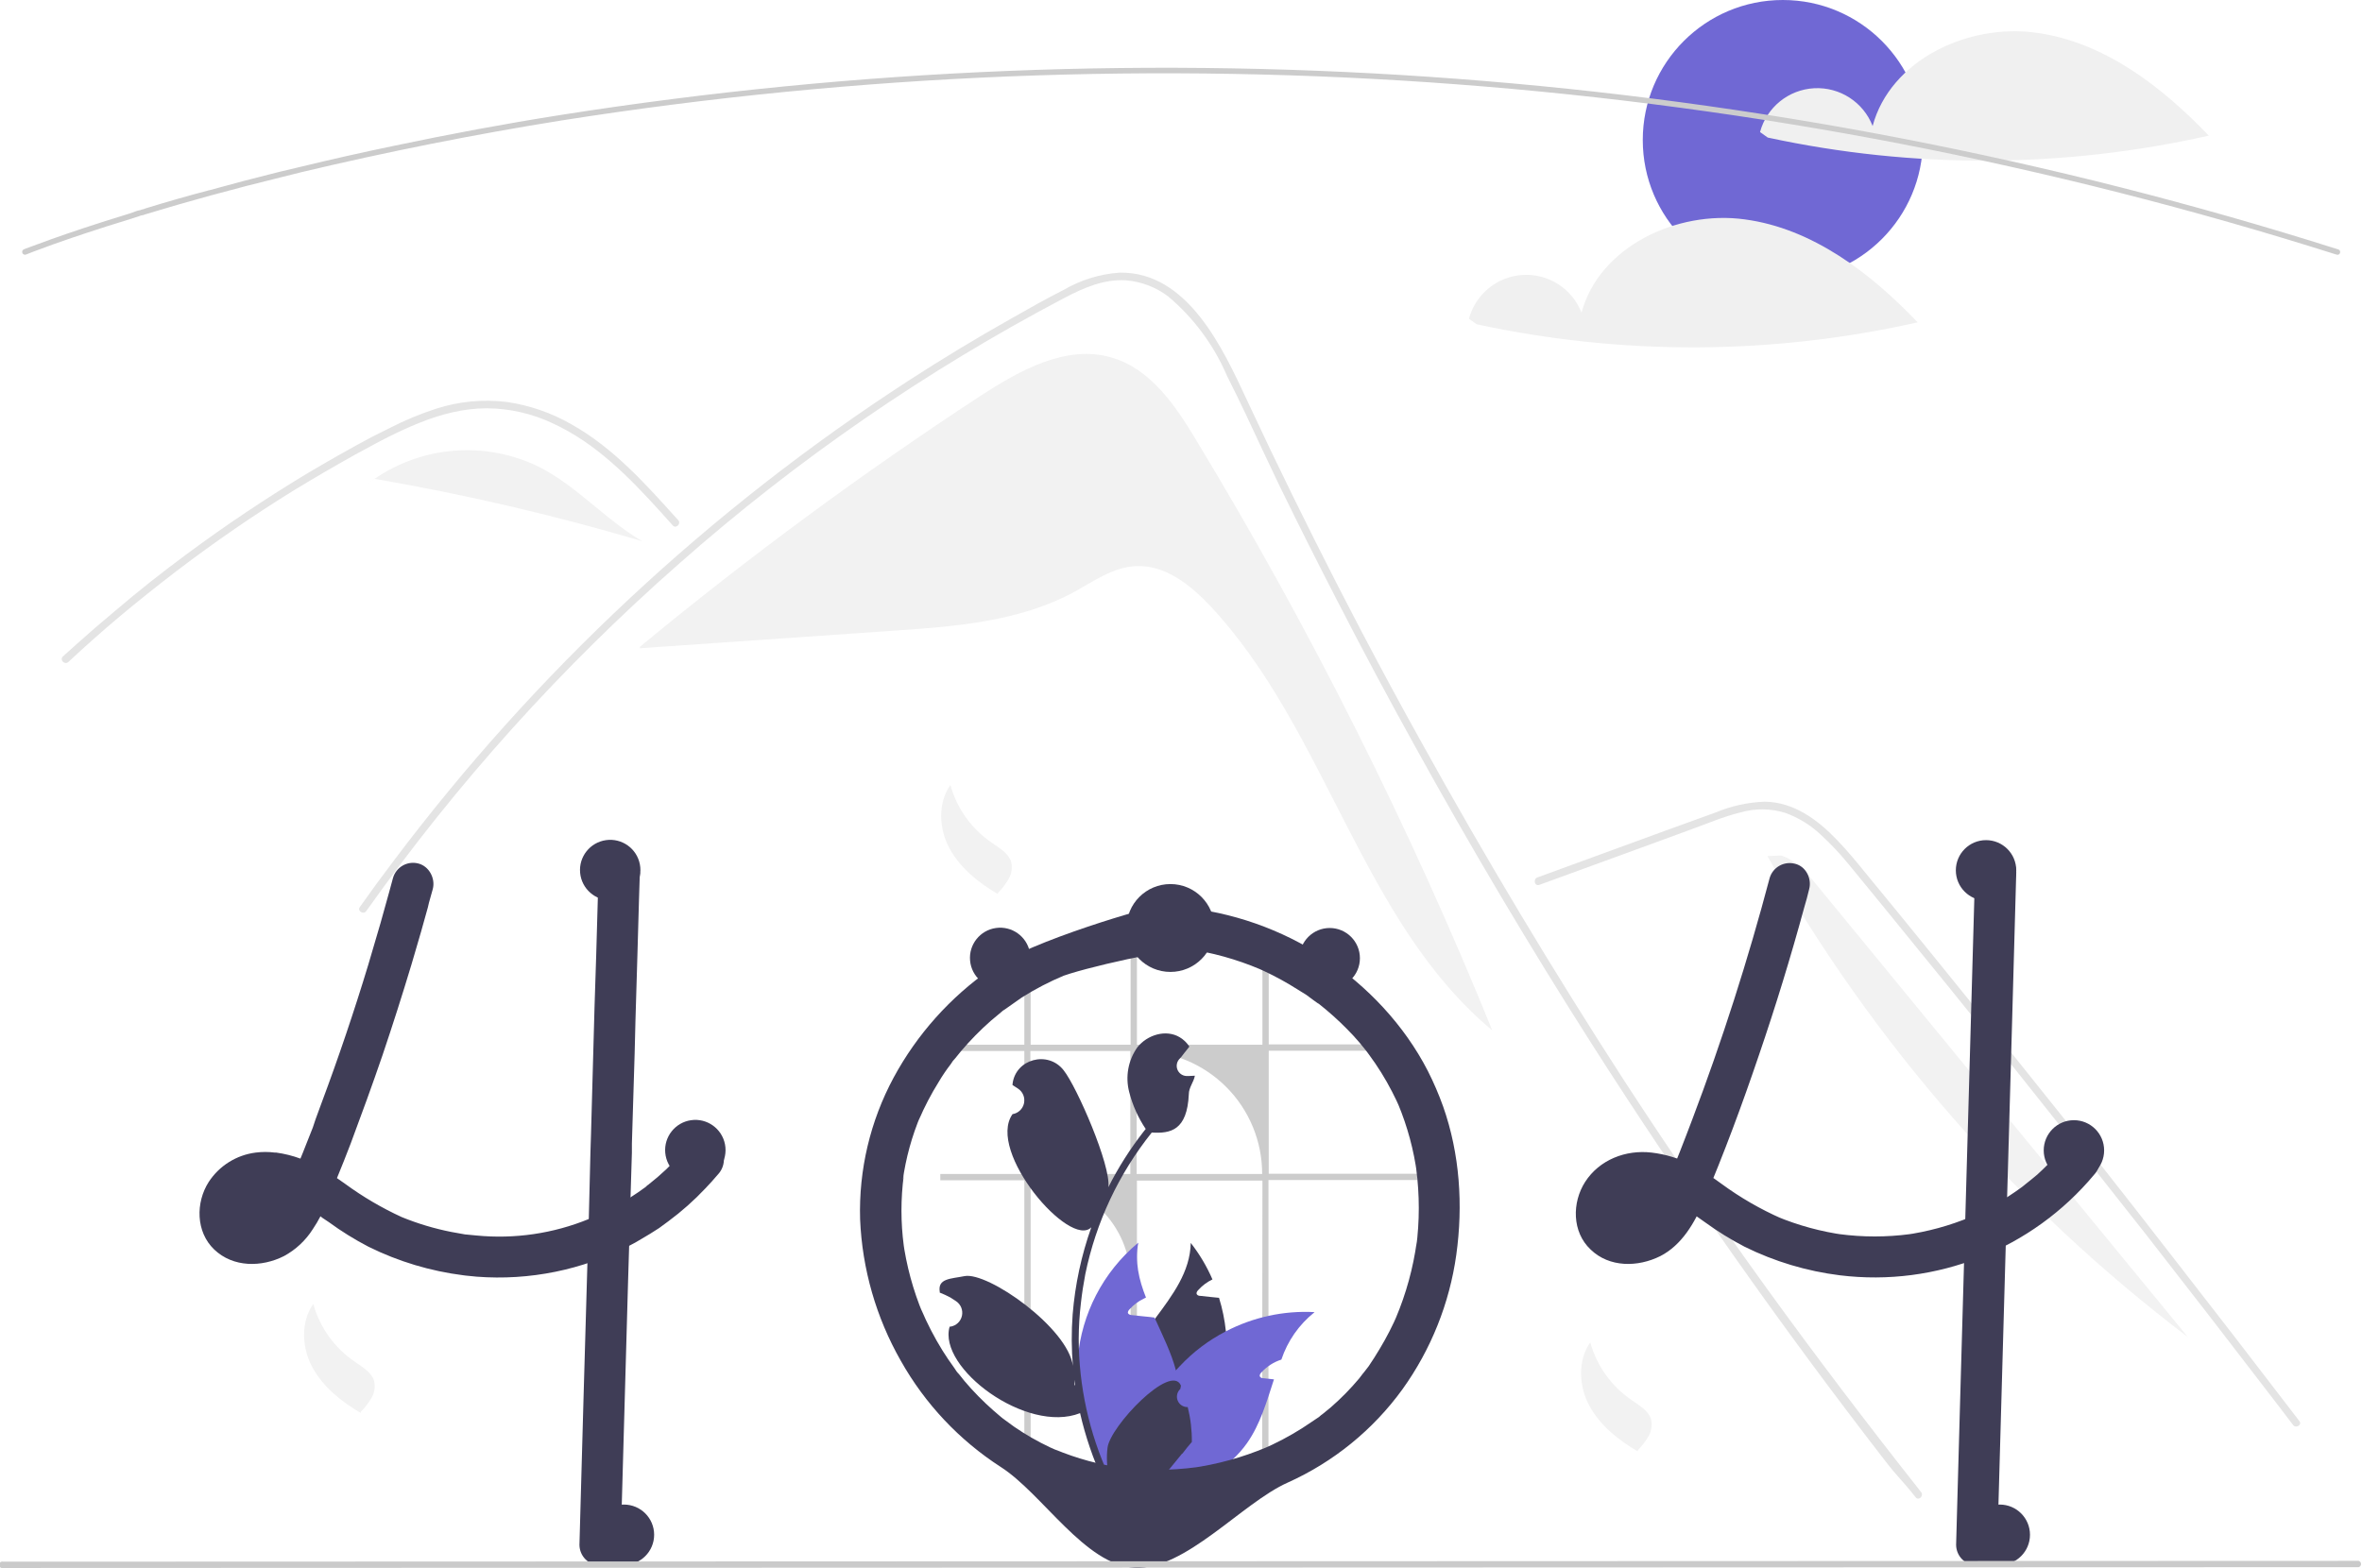
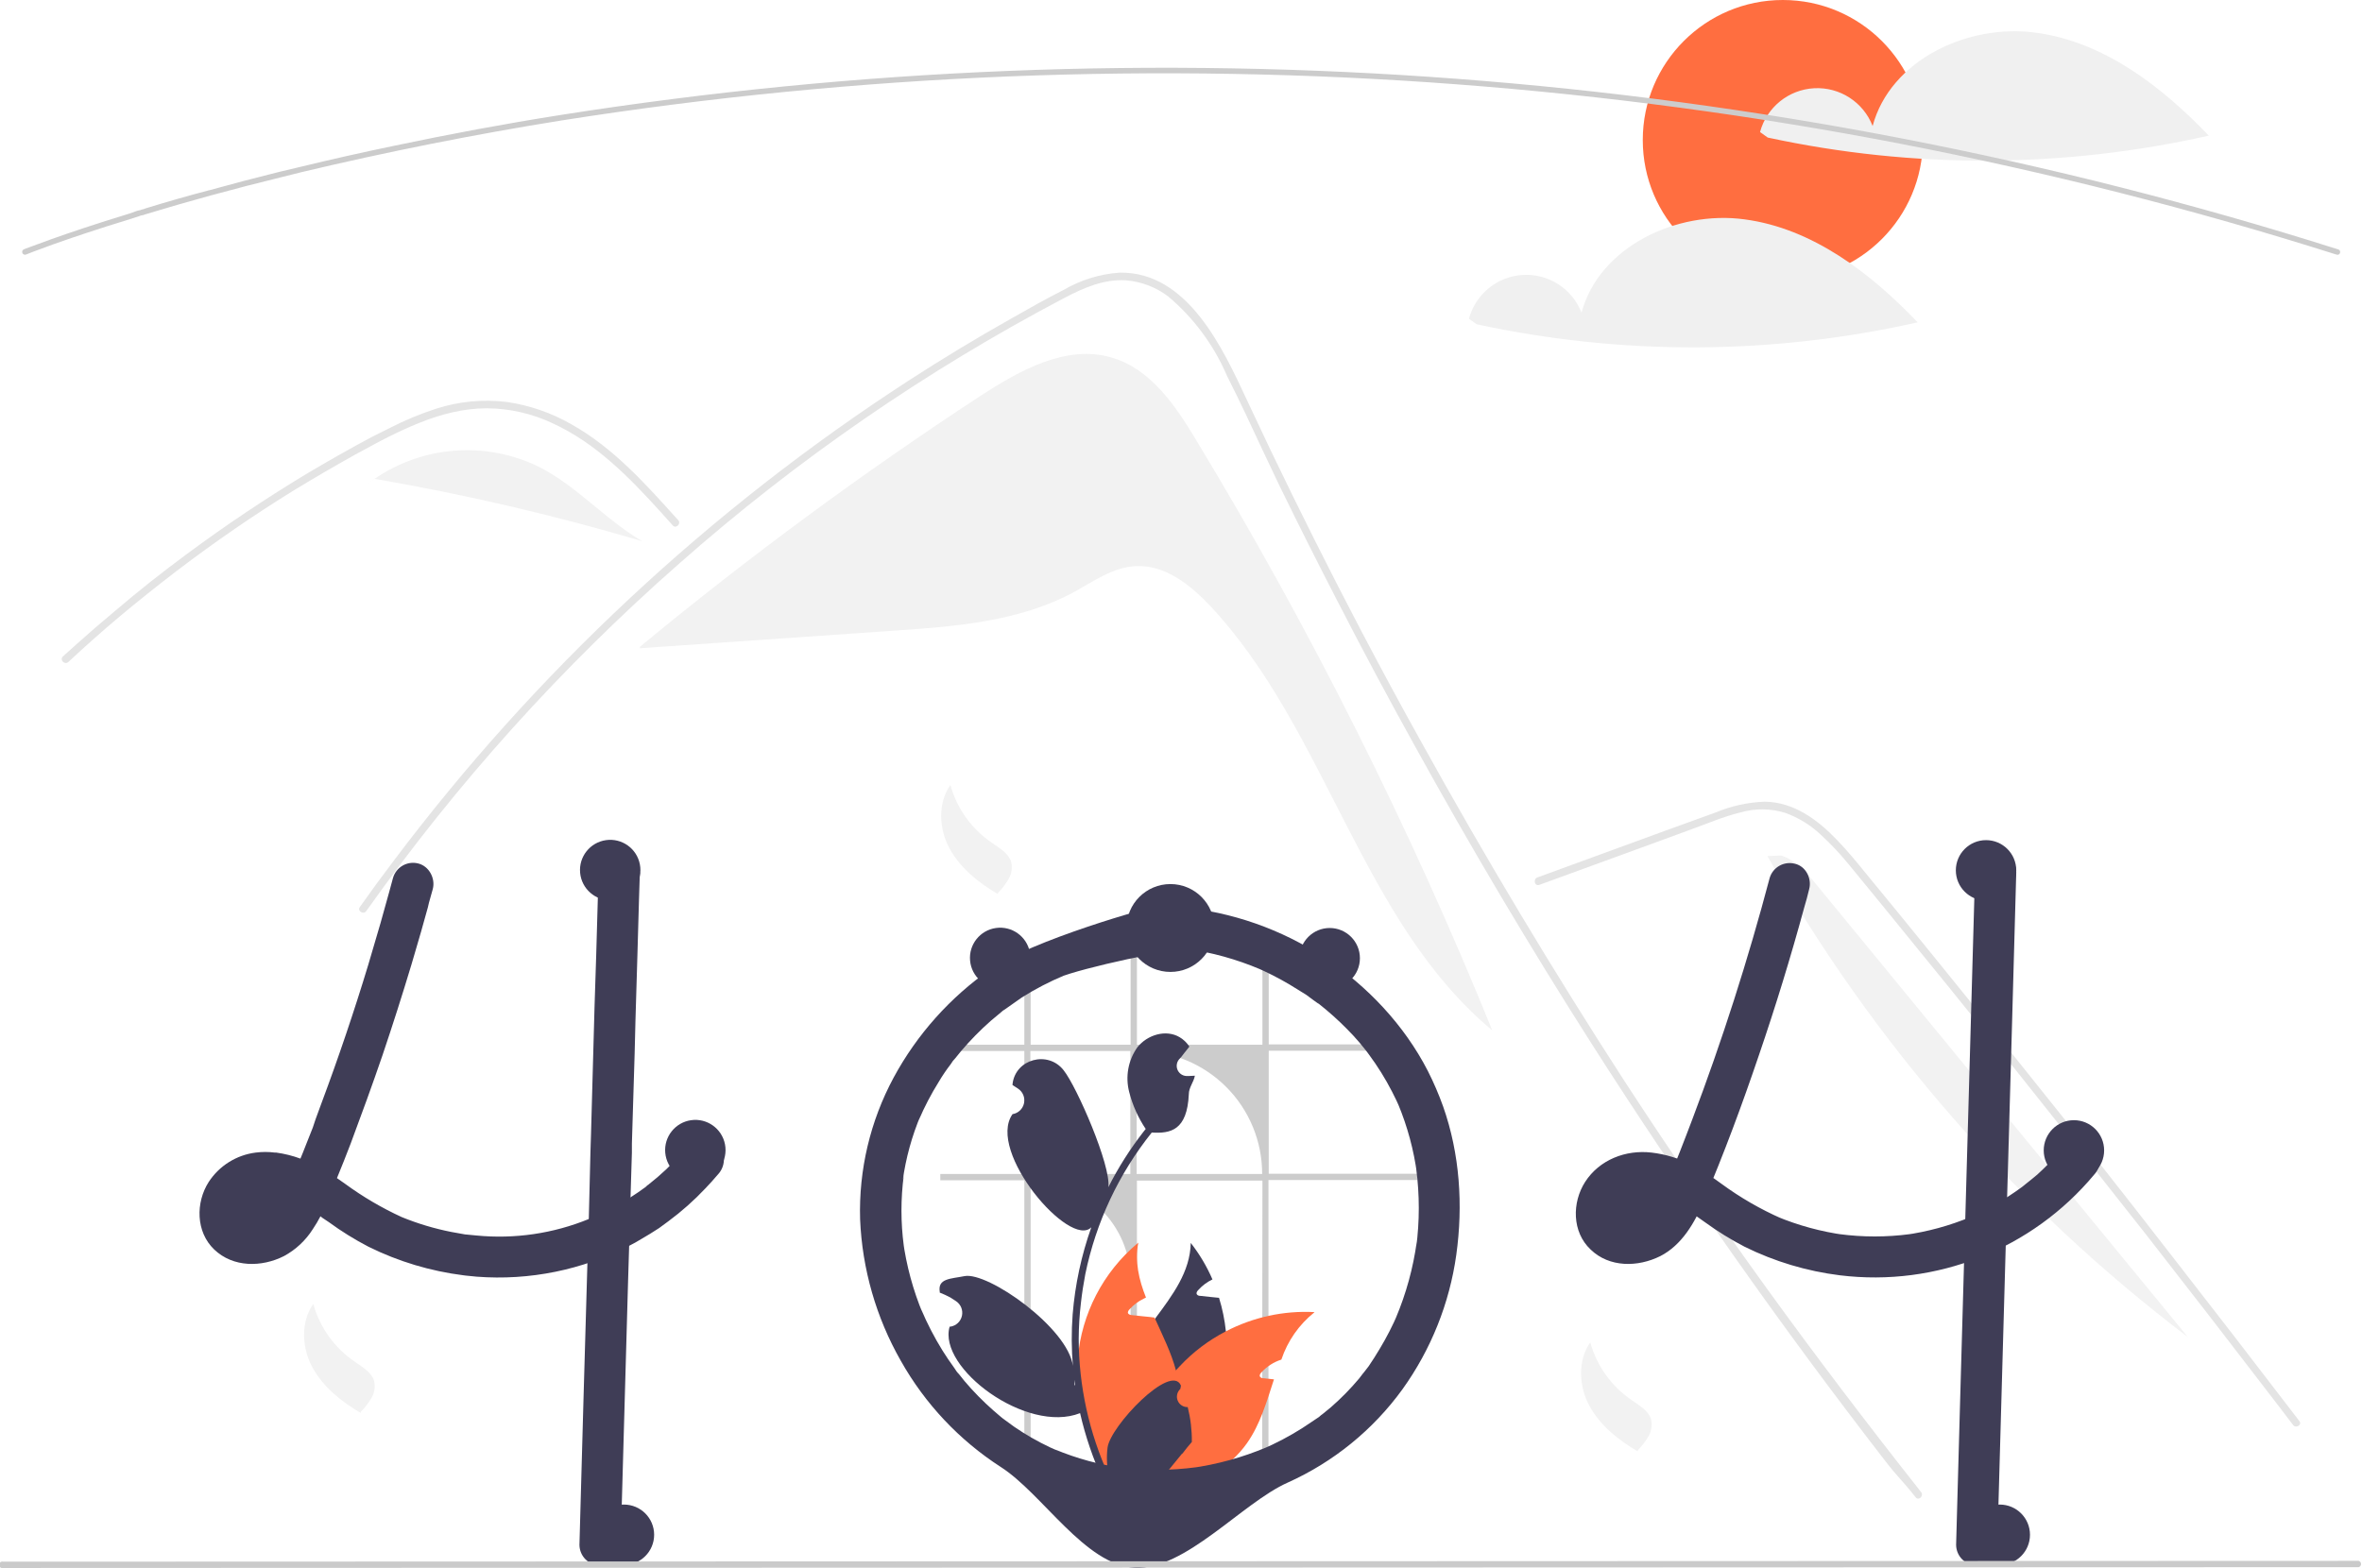
<svg xmlns="http://www.w3.org/2000/svg" data-name="Layer 1" viewBox="0 0 860.1 571.1">
  <path fill="#f2f2f2" d="M435.7 160.5c-7.6-12.7-16.7-26.2-31-30.3-16.4-4.8-33.4 4.7-47.7 14a1392.2 1392.2 0 0 0-124 91.4l.1.5 92.5-6.4c22.2-1.5 45.3-3.3 65-13.8 7.4-4 14.7-9.4 23.1-9.7 10.6-.5 19.7 6.8 27 14.5 42.5 45.4 54.9 114.8 102.7 154.6a1517 1517 0 0 0-107.7-214.8Z" />
  <path fill="#e4e4e4" d="M697.6 545.4c-4.7-6-6.6-7.4-11.2-13.4q-56.8-73.4-106.8-151.8-33.9-53.2-64.4-108.5-14.6-26.3-28.3-53-10.7-20.7-20.9-41.6l-5.7-12c-4.4-9.4-8.8-19-13.5-28.2a77.7 77.7 0 0 0-21.5-29 29.4 29.4 0 0 0-15.3-5.8c-8-.5-15.3 2.7-22.2 6.3a713.8 713.8 0 0 0-140.4 96.8 730.8 730.8 0 0 0-114 126.6c-1 1.5-3.4 0-2.4-1.4q6-8.5 12.3-16.8a734.8 734.8 0 0 1 187.6-175q18.2-11.8 37.2-22.5c6.3-3.6 12.7-7.2 19.2-10.5a46.9 46.9 0 0 1 20.4-6.3c24.8-.4 37.6 27.6 46.4 46.5l8.4 17.8q16.1 33.6 33.4 66.6 10.7 20.4 21.9 40.5 34.7 62.7 73.7 123c34.5 53 68.8 100 108 149.7 1.2 1.4-.8 3.3-1.9 2ZM245 191.4l-4.3-4.8c-11.5-12.7-23.7-25.2-39.4-32.4a57.1 57.1 0 0 0-24-5.5c-8.5 0-16.9 2.2-24.8 5.4-3.7 1.5-7.4 3.2-11 5-4 2-8.1 4.3-12.2 6.5q-11.3 6.3-22.3 13-22 13.6-42.6 29.3-10.6 8.1-20.9 16.7-9.5 8-18.6 16.5c-1.3 1.2-3.3-.7-2-2l4.9-4.4q6.9-6.2 14-12.1 12.9-11 26.5-21 21.2-15.7 43.8-29.3 11.3-6.7 23-13l7-3.5a113.1 113.1 0 0 1 16.9-7 60 60 0 0 1 25.5-2.4 66.3 66.3 0 0 1 23.5 8.1c15.4 8.6 27.3 22 39 35 1.1 1.2-.8 3.2-2 1.9Z" />
  <path fill="#e4e4e4" d="m560.5 322.3 37-13.5 18.3-6.7c6-2.2 11.9-4.7 18-6.2a28.5 28.5 0 0 1 16.4.2A37.7 37.7 0 0 1 663 304a103.6 103.6 0 0 1 10.5 11.2l11.8 14.4q24.5 30 48.6 60 24.1 30.2 48 60.6 23.8 30.5 47.3 61.2l5.8 7.6c1 1.4 3.4 0 2.3-1.4q-23.7-31-47.7-61.8-24-31-48.5-61.5-24.4-30.6-49.2-61l-12.3-15c-3.5-4.3-7-8.6-10.8-12.5-7-7.3-15.7-13.7-26.2-13.8a50.6 50.6 0 0 0-17.8 3.9l-18.5 6.7-37.2 13.6-9.3 3.4c-1.6.6-1 3.3.7 2.7Z" />
  <path fill="#f2f2f2" d="M196.4 170.1a59.6 59.6 0 0 0-60 4.3 855.8 855.8 0 0 1 97.4 22.7c-13.3-7.8-23.7-20-37.4-27ZM136.3 174.4l-3.7 2.9 3.8-3h-.1ZM661.6 322.4c-3.6-4.4-7.5-9-13-10.8l-5 .2A575.4 575.4 0 0 0 796.7 487L661.6 322.4ZM346.1 286a37.5 37.5 0 0 0 15 20.9c2.8 2 6.1 3.8 7.1 7a8.4 8.4 0 0 1-.9 6.2 24.9 24.9 0 0 1-3.8 5l-.2.5c-7-4.1-13.6-9.4-17.5-16.5s-4.4-16.6.3-23.2M579.1 489a37.5 37.5 0 0 0 15 20.9c2.8 2 6.1 3.8 7.1 7a8.4 8.4 0 0 1-.9 6.2 24.9 24.9 0 0 1-3.8 5l-.2.5c-7-4.1-13.6-9.4-17.5-16.5s-4.4-16.6.3-23.2M114.1 475a37.5 37.5 0 0 0 15 20.9c2.8 2 6.1 3.8 7.1 7a8.4 8.4 0 0 1-.9 6.2 24.9 24.9 0 0 1-3.8 5l-.2.5c-7-4.1-13.6-9.4-17.5-16.5s-4.4-16.6.3-23.2" />
-   <circle cx="649.2" cy="51" r="51" fill="#7068d4" />
+   <circle cx="649.2" cy="51" r="51" fill="#ff6e40" />
  <path fill="#f0f0f0" d="M741.3 11.9c-24.7-3.4-53 10-59.4 34a21.6 21.6 0 0 0-41 2.2l2.8 2a372.3 372.3 0 0 0 160.6-.7c-17.2-18-38.3-34.2-63-37.5ZM635.3 79.9c-24.7-3.4-53 10-59.4 34a21.6 21.6 0 0 0-41 2.2l2.8 2a372.3 372.3 0 0 0 160.6-.7c-17.2-18-38.3-34.2-63-37.5Z" />
  <path fill="#ccc" d="M851 92.7a1 1 0 0 1-.3 0 1412 1412 0 0 0-646.4-48.8 1294 1294 0 0 0-94.5 18.8l-7.6 1.9a972.2 972.2 0 0 0-25.5 6.6 926.4 926.4 0 0 0-23.9 6.9l-.5.2-1 .2-.8.3-2.8.9c-24.6 7.5-38 12.9-38.2 13a1 1 0 1 1-.8-1.9c.2 0 13.7-5.5 38.4-13l2.8-1 .8-.2c.4 0 .7-.2 1-.3l.5-.1.8-.3a593.8 593.8 0 0 1 23.1-6.6h.1a941.4 941.4 0 0 1 25.5-6.7l7.6-1.8a1026 1026 0 0 1 34.2-7.7c19.9-4.2 40.2-8 60.5-11.2a1414 1414 0 0 1 647.3 48.9 1 1 0 0 1-.3 2Z" />
  <path fill="#3f3d56" d="M263 419.8a6.7 6.7 0 0 0-1.7-2.6 6.4 6.4 0 0 0-1-.7c-2.5-1.8-6.4-2.2-9 0a5.8 5.8 0 0 0-.6.7l-2.3 2.6a88.2 88.2 0 0 1-4 4.3l-1.1 1.1-.7.7a88.7 88.7 0 0 1-6.4 5.5l-.2.2a.2.2 0 0 0-.1 0l-.5.4h.1l-.5.4a92.9 92.9 0 0 1-5.4 3.7 99.2 99.2 0 0 1-14.2 7.5l-1 .4a86 86 0 0 1-40.9 6l-4.2-.4-5-.9a98 98 0 0 1-18-5.4 118.7 118.7 0 0 1-20.6-12.1l-3-2.1a515.8 515.8 0 0 0 5-12.6c4-10.7 7.9-21.4 11.6-32.2q5.5-16.3 10.5-32.9l1-3.4q2.6-8.7 5-17.5l.4-1.7 1.4-5c1-3.8-1.3-8.3-5.3-9.3a7.6 7.6 0 0 0-9.2 5.3 870 870 0 0 1-1.3 4.8q-3.2 11.8-6.7 23.4l-1 3.4q-7.7 25.4-17 50.3l-2.2 6-1 3-2.3 5.8-1.3 3.3-.9 2.2a41.8 41.8 0 0 0-8.8-2.2h-.5a27.4 27.4 0 0 0-7 0A24 24 0 0 0 76 430.5c-4.8 7.5-4.7 18.2 2 24.6 6.9 6.6 17.3 6.5 25.4 2.4a28.4 28.4 0 0 0 10.5-9.8 50.6 50.6 0 0 0 2.8-4.7l.6.5 2.4 1.6a111.7 111.7 0 0 0 14.5 9 108.4 108.4 0 0 0 34.6 10.4l.8.1 4 .4a103.8 103.8 0 0 0 55.6-11.3q2.2-1.1 4.3-2.4 3.3-1.9 6.5-4l3.4-2.5a101 101 0 0 0 13.5-12q2.3-2.4 4.5-5a8 8 0 0 0 2.2-5.3 7.6 7.6 0 0 0-.5-2.7ZM97.4 443.7Zm3.2-3.3-.7.8a23.4 23.4 0 0 1-2.2 2.2l-.4.3a3.8 3.8 0 0 0-.4.2l-1.3.7a17 17 0 0 1-2.7.8 16.8 16.8 0 0 1-2.2 0 14.8 14.8 0 0 1-1.4-.4l-.7-.4-.2-.2a2.4 2.4 0 0 1-.3-.3l-.4-.6-.2-.8a12.5 12.5 0 0 1 0-1.4 13.5 13.5 0 0 1 .6-1.8 11 11 0 0 1 .7-1.3l.2-.4.5-.5.8-.8a18 18 0 0 1 1.8-1 19.5 19.5 0 0 1 2.9-.8 25 25 0 0 1 4.4 0 30.3 30.3 0 0 1 4.1 1 37 37 0 0 1-2.8 4.6v.1Zm-11.1-3.3a2.2 2.2 0 0 1-.3.4 1.4 1.4 0 0 1 .3-.4Z" />
  <path fill="#3f3d56" d="m233 317.7-.3 9.4-.6 21-.7 23.5-.3 12.1-1 32.8v3.3l-.5 16.3-.5 17.6-.4 13.2-2.7 95.8a7.6 7.6 0 0 1-7.5 7.5 7.6 7.6 0 0 1-7.5-7.5l1.5-53.9 1.4-48.7.5-16 .6-24.3.1-3.3.1-3 1.3-47 .6-18.5.6-21 .2-9.3a7.6 7.6 0 0 1 7.5-7.5 7.6 7.6 0 0 1 7.5 7.5ZM644.4 319.8a893.2 893.2 0 0 1-28.2 88c-3 7.9-6 15.8-9.4 23.6l.8-1.7a54.6 54.6 0 0 1-5.6 10.6l-.5.6.5-.6-.8 1a23.7 23.7 0 0 1-2.2 2.1l-.7.5 1-.7c-.1.2-.9.6-1.1.7a18.3 18.3 0 0 1-2.4 1.2l1.8-.7a19 19 0 0 1-4.3 1.2l2-.3a17 17 0 0 1-4.3 0l2 .3a14 14 0 0 1-3.4-1l1.8.8a12 12 0 0 1-1.7-.9c-.3-.1-1-.8 0 0 1.1 1 .1.1 0 0l-.6-.7c-1-.9 1 1.6.4.5a18.2 18.2 0 0 1-1-1.6l.8 1.8a12 12 0 0 1-.7-2.7l.3 2a13.7 13.7 0 0 1 0-3.4l-.3 2a16 16 0 0 1 1-3.7l-.8 1.8a16.7 16.7 0 0 1 1.2-2.3 6.7 6.7 0 0 1 .7-1s-1.2 1.5-.5.7l.5-.6 1-.9c1-1-1.5 1-.3.2a19 19 0 0 1 2.7-1.5l-1.8.7a20.3 20.3 0 0 1 5-1.3l-2 .3a25.6 25.6 0 0 1 6.5 0l-2-.2a33.2 33.2 0 0 1 7.9 2.2l-1.8-.8c5.4 2.3 10.2 5.8 15 9.2a112 112 0 0 0 14.4 8.9 108.4 108.4 0 0 0 34.7 10.4 104 104 0 0 0 92.6-36.7 8 8 0 0 0 2.1-5.3 7.6 7.6 0 0 0-2.1-5.3c-2.8-2.6-8-3.3-10.7 0a95.6 95.6 0 0 1-8 8.7q-2 2-4.2 3.7l-2.5 2c-.4.3-1.6 1.2.3-.2l-1.3 1a99.3 99.3 0 0 1-20.3 11.5l1.8-.7a96.8 96.8 0 0 1-24.2 6.6l2-.3a97.6 97.6 0 0 1-25.7 0l2 .3a99.8 99.8 0 0 1-25-6.8l1.9.8a116 116 0 0 1-21.8-12.6 86.9 86.9 0 0 0-11-7 42.8 42.8 0 0 0-14.5-4.4c-9.4-1.1-19 2.6-24.2 10.7-4.8 7.5-4.8 18.2 2 24.6 6.8 6.6 17.2 6.5 25.4 2.4 7.8-4 12.5-12.1 15.8-20 7.4-17.4 14-35.2 20.1-53.2q9.1-26.6 16.5-53.8 1-3.3 1.8-6.7c1-3.8-1.2-8.3-5.2-9.2a7.6 7.6 0 0 0-9.2 5.2Z" />
  <path fill="#3f3d56" d="m719.2 317.7-2.7 95.8-2.7 95.3-1.5 53.9a7.6 7.6 0 0 0 7.5 7.5 7.6 7.6 0 0 0 7.5-7.5l2.7-95.8 2.7-95.3 1.5-53.9a7.6 7.6 0 0 0-7.5-7.5 7.6 7.6 0 0 0-7.5 7.5Z" />
  <path d="M459.6 536h2.3V429.8h54.3v-2.3H462v-44.8h42l-2-2.3h-40V351l-2.3-1v30.5h-45.7v-37.9l-2.3.2v37.7h-36.4v-28.2l-2.3 1v27.2h-30.6v2.3h30.6v44.8h-30.6v2.3h30.6v106h2.3V430a36.4 36.4 0 0 1 36.4 36.4V536h2.3V430h45.7Zm-84.4-108.4v-44.8h36.4v44.8Zm38.7 0v-44.8h1a44.7 44.7 0 0 1 44.7 44.8Z" opacity=".2" />
  <path fill="#3f3d56" d="M445.4 504.1a63 63 0 0 1-20 33.7l-2.3 2-5.6.4-4.5.5h-.3l-.2-1.7-.8-6.6a37.6 37.6 0 0 1-3.3-32.4c2.7-7.2 7.5-13.4 12.2-19.7 6.4-8.6 12.8-17.1 13-27.6a60.5 60.5 0 0 1 7.9 13.3 16.4 16.4 0 0 0-5.1 3.8c-.4.4-.9 1-.6 1.6.3.5.9.6 1.4.6l3.7.4 3 .3a64 64 0 0 1 2.5 12.2 61.2 61.2 0 0 1-1 19.2Z" />
-   <path fill="#7068d4" d="M478.6 478a37 37 0 0 0-12 17.2 16.6 16.6 0 0 0-7.2 4.6c-.4.4-.9 1-.6 1.6.3.5.9.6 1.4.6l3.7.4c-2.6 8-5 16.4-9.8 23.2a37 37 0 0 1-12 10.9 38.5 38.5 0 0 1-4 2q-7.7.5-15 1.2l-5.6.5-4.5.5V539a63.3 63.3 0 0 1 15.2-39.9l1.4-1.5a61.8 61.8 0 0 1 16.8-12.7 62.7 62.7 0 0 1 32.2-7Z" />
-   <path fill="#7068d4" d="m419.2 535.1-1.1 3.4-.6 1.7-4.5.5h-.3l-5 .5-1.3-1.5a62 62 0 0 1 8.1-87.1c-1.3 6.9.2 13.5 2.8 20l-.8.4a16.4 16.4 0 0 0-5.1 3.8c-.4.4-.9 1-.6 1.6.3.4.9.6 1.4.6l3.7.4 3 .3 1.5.2c0 .1 0 .3.2.4 2.8 6.2 5.9 12.4 7.6 18.8a43.7 43.7 0 0 1 1 5 37.6 37.6 0 0 1-10 31Z" />
+   <path fill="#ff6e40" d="M478.6 478a37 37 0 0 0-12 17.2 16.6 16.6 0 0 0-7.2 4.6c-.4.4-.9 1-.6 1.6.3.5.9.6 1.4.6l3.7.4c-2.6 8-5 16.4-9.8 23.2a37 37 0 0 1-12 10.9 38.5 38.5 0 0 1-4 2q-7.7.5-15 1.2l-5.6.5-4.5.5V539a63.3 63.3 0 0 1 15.2-39.9l1.4-1.5a61.8 61.8 0 0 1 16.8-12.7 62.7 62.7 0 0 1 32.2-7Z" />
+   <path fill="#ff6e40" d="m419.2 535.1-1.1 3.4-.6 1.7-4.5.5h-.3l-5 .5-1.3-1.5a62 62 0 0 1 8.1-87.1c-1.3 6.9.2 13.5 2.8 20l-.8.4a16.4 16.4 0 0 0-5.1 3.8c-.4.4-.9 1-.6 1.6.3.4.9.6 1.4.6l3.7.4 3 .3 1.5.2c0 .1 0 .3.2.4 2.8 6.2 5.9 12.4 7.6 18.8a43.7 43.7 0 0 1 1 5 37.6 37.6 0 0 1-10 31Z" />
  <path fill="#3f3d56" d="M519.9 390c-8.6-16.7-22-30.9-37.6-41.2a114.2 114.2 0 0 0-52.6-18.4q-3.7-.4-7.4-.4c-3 0-46.9 12.6-61.6 23a114.3 114.3 0 0 0-35.3 39.5 102.5 102.5 0 0 0-12.2 51.6 113.6 113.6 0 0 0 14.8 51.5 110.5 110.5 0 0 0 36.4 38.7c15.3 9.8 30.7 35.8 48.8 36.7 18.3 1 39.1-23.6 55.7-31a104.4 104.4 0 0 0 41.8-34 110.2 110.2 0 0 0 19.6-49c2.5-18 1.3-36.7-4.8-54a111.9 111.9 0 0 0-5.6-13c-1.8-3.4-7-4.7-10.3-2.6a7.7 7.7 0 0 0-2.7 10.2q1.6 3.1 3 6.3l-.8-1.8a101.2 101.2 0 0 1 6.9 25.6l-.3-2a109.2 109.2 0 0 1 0 28.6l.2-2a109.7 109.7 0 0 1-7.6 27.7l.8-1.8a104.2 104.2 0 0 1-6.7 13.1q-1.9 3.2-4 6.3a117.5 117.5 0 0 1-1.7 2.2l-.5.6-1.3 1.7a93.6 93.6 0 0 1-10.2 10.4l-2.8 2.3-1.4 1.1s1.6-1.2.6-.5l-.8.7-6 4a103.5 103.5 0 0 1-14.8 7.8l1.8-.8a109.2 109.2 0 0 1-27.6 7.6l2-.3a108.2 108.2 0 0 1-28.6 0l2 .3a99.8 99.8 0 0 1-25-6.8l1.7.8a93.6 93.6 0 0 1-13.4-7q-3.2-2-6.2-4.3l-.8-.6c-1-.7.6.5.6.5a19.2 19.2 0 0 1-1.5-1.2l-2.8-2.4a102 102 0 0 1-10.5-10.7l-2.4-3c-.3-.4-1-1.2.4.6l-.6-.7-1.2-1.8q-2.2-3-4.2-6.2a109.3 109.3 0 0 1-7.8-15.1l.7 1.8a106.6 106.6 0 0 1-7.3-26.9l.3 2a97.9 97.9 0 0 1 0-25.6l-.4 2a94.7 94.7 0 0 1 6.6-24l-.7 1.8a101.6 101.6 0 0 1 7.2-13.8q2-3.4 4.4-6.5l1-1.5c.3-.4 1.2-1.4-.3.4l.5-.5 2.6-3.2a107.4 107.4 0 0 1 10.8-11l3-2.5 1.4-1.2.6-.4c-2 1.6-.6.4-.1.1l6.4-4.5a103.6 103.6 0 0 1 15.4-8l-1.8.7c7.8-3.3 42.2-11 48.4-10.1l-2-.3a106.2 106.2 0 0 1 26.7 7.4l-1.8-.8a110.3 110.3 0 0 1 12.6 6.4l6 3.7 2.7 2 1.4 1 .7.5c1 .8-1.4-1.1-.3-.3a110.8 110.8 0 0 1 10.4 9.3q2.4 2.4 4.6 5l2.2 2.7c.4.5 1.6 2.1.1.1l1.1 1.5a98 98 0 0 1 8.4 13.5c1.8 3.5 7 4.8 10.3 2.7a7.7 7.7 0 0 0 2.7-10.2Z" />
  <path fill="#3f3d56" d="M432.5 512.5a3.8 3.8 0 0 1-2.7-6.6l.2-1v-.3c-3.6-8.3-25.8 14.9-26.7 22.7a30 30 0 0 0 .5 10.3 120.4 120.4 0 0 1-11-50 116.2 116.2 0 0 1 .8-13q.6-5.3 1.6-10.5a121.8 121.8 0 0 1 24.2-51.6c6.8.4 12.9-.7 13.5-14 0-2.4 1.8-4.4 2.2-6.7l-2 .1h-.6a3.7 3.7 0 0 1-3.2-6l.9-1 1.3-1.7a1.9 1.9 0 0 0 .1-.1l1.5-1.9a10.8 10.8 0 0 0-3.5-3.4c-5-3-11.8-.9-15.4 3.6a19.6 19.6 0 0 0-3 16.4 43.4 43.4 0 0 0 6 13.4l-.8 1a122.6 122.6 0 0 0-12.8 20.2c1-7.9-11.5-36.6-16.3-42.6-5.7-7.3-17.6-4.1-18.6 5.1v.3l2 1.3a5.1 5.1 0 0 1-2 9.3c-9.6 13.6 21 49.2 28.7 41.2a125.1 125.1 0 0 0-6.8 31.7 118.7 118.7 0 0 0 .1 19.1v-.2c-1.7-13.9-31-34.5-39.5-32.8-5 1-9.8.8-9 5.7v.3a34.4 34.4 0 0 1 3.9 1.8l2 1.3a5.1 5.1 0 0 1-2 9.3h-.3c-4.4 15 28 39.2 47.5 31.5a125 125 0 0 0 8.4 24.6h30l.3-1a34.1 34.1 0 0 1-8.3-.6l6.7-8.2a1.9 1.9 0 0 0 .2-.1c1-1.4 2.2-2.8 3.4-4.2a50 50 0 0 0-1.5-12.7Zm-34.4-67.7Zm-6.6 60-.3-.6v-1.6l.3 2.2Z" />
  <circle cx="95.2" cy="439" r="11" fill="#3f3d56" />
  <circle cx="227.2" cy="559" r="11" fill="#3f3d56" />
  <circle cx="728.2" cy="559" r="11" fill="#3f3d56" />
  <circle cx="755.2" cy="419" r="11" fill="#3f3d56" />
  <circle cx="723.2" cy="317" r="11" fill="#3f3d56" />
  <path fill="#3f3d56" d="M264.2 419a11 11 0 1 1-.2-2.2 11 11 0 0 1 .2 2.2Z" />
  <circle cx="484.2" cy="349" r="11" fill="#3f3d56" />
  <path fill="#3f3d56" d="M375.2 349a11 11 0 1 1-.2-2.2 11 11 0 0 1 .2 2.2ZM233.2 317a11 11 0 1 1-.2-2.2 11 11 0 0 1 .2 2.2Z" />
  <circle cx="599.2" cy="443" r="11" fill="#3f3d56" />
  <circle cx="426.2" cy="338" r="16" fill="#3f3d56" />
  <path fill="#cacaca" d="m859 570.8-857.8.3a1.2 1.2 0 1 1 0-2.3l857.7-.3a1.2 1.2 0 0 1 0 2.3Z" />
</svg>
